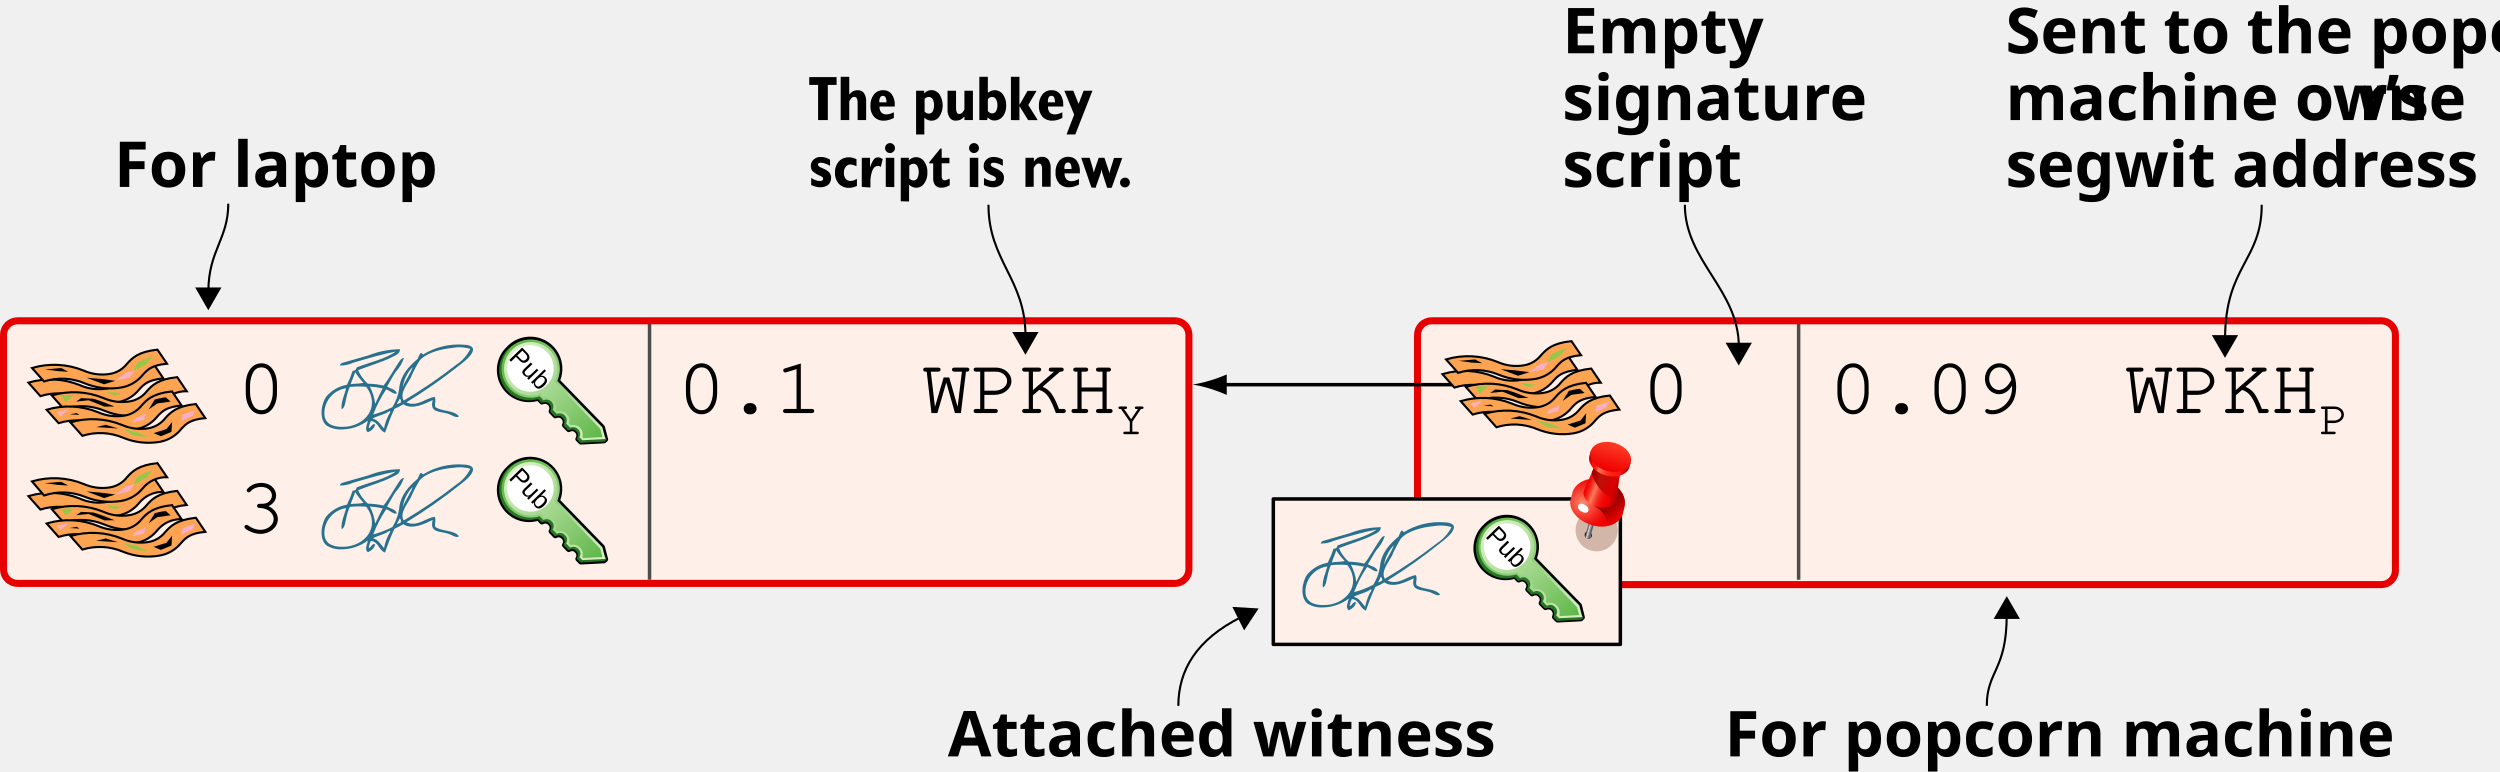
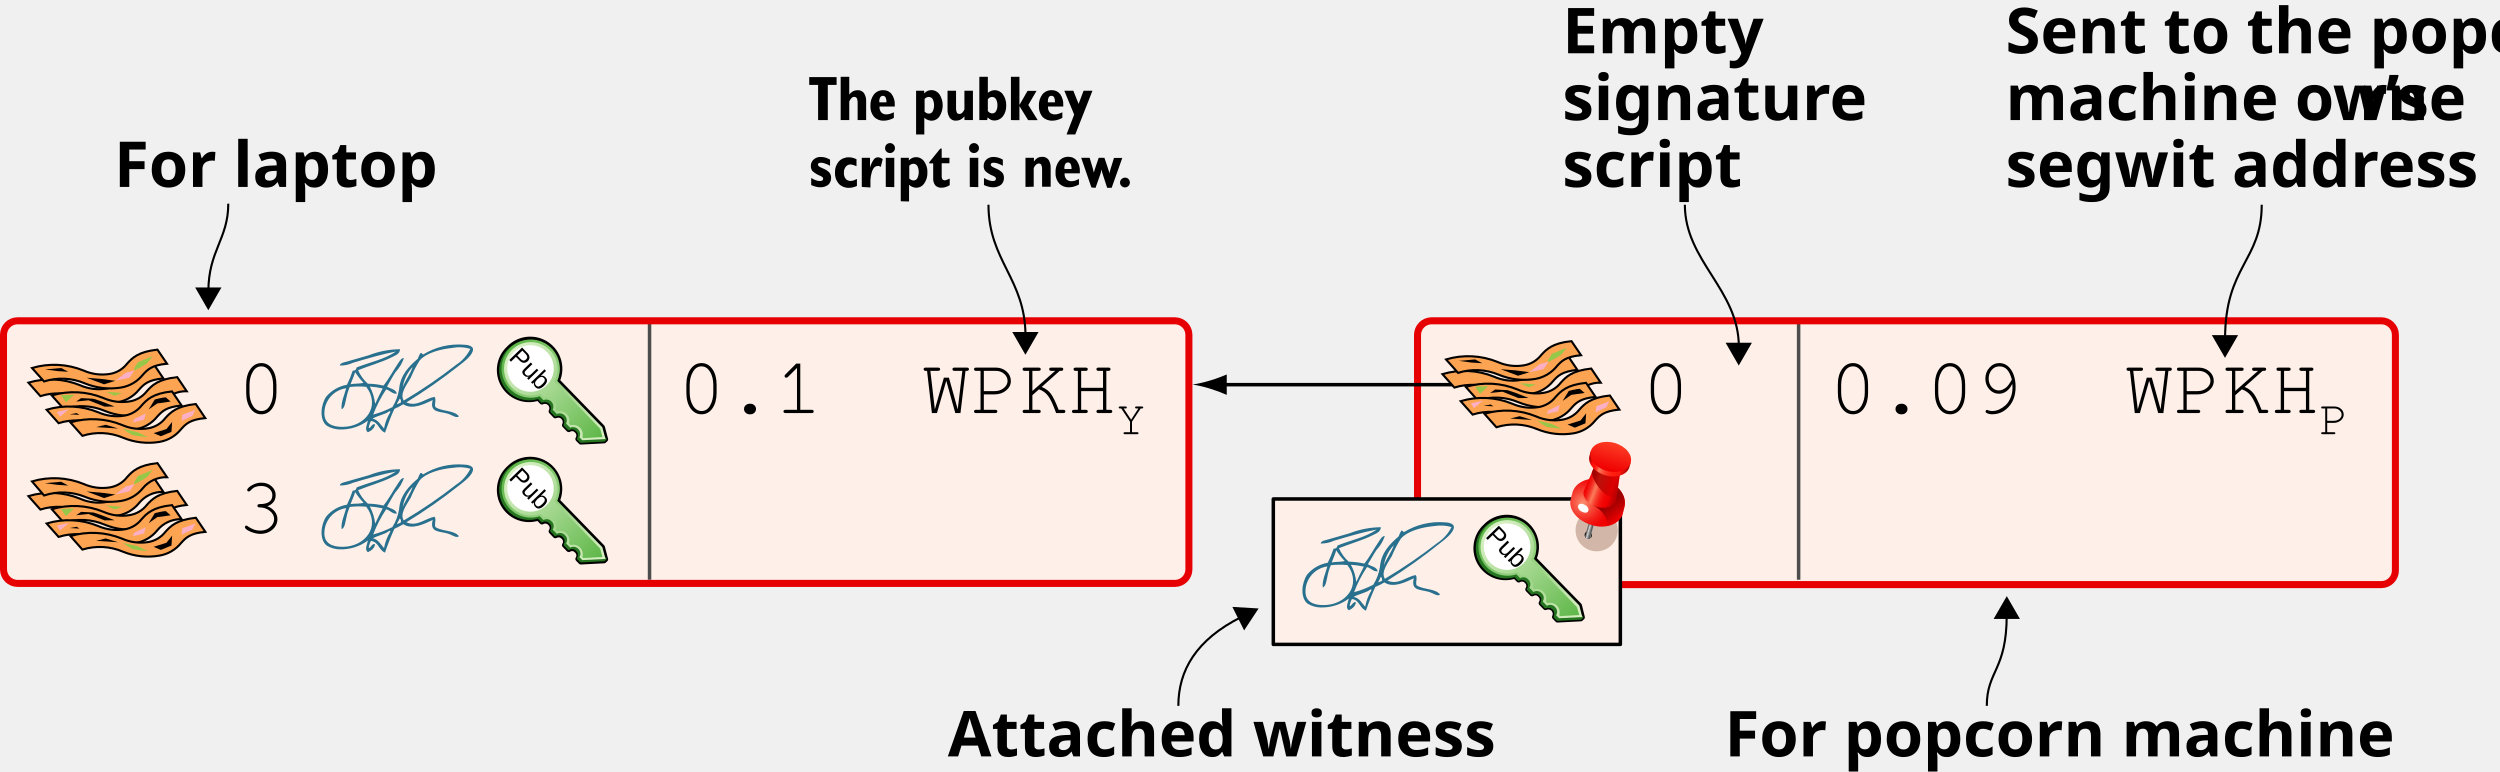
<svg xmlns="http://www.w3.org/2000/svg" xmlns:xlink="http://www.w3.org/1999/xlink" width="355.37" height="109.65" viewBox="0 0 355.37 109.65">
  <defs>
    <style>
      .cls-1 {
        isolation: isolate;
      }

      .cls-2 {
        fill: #fef0e8;
      }

      .cls-3 {
        font-size: 11.5px;
-         font-family: Nimbus Mono PS;
+         font-family: FreeMono;font-phase: bold;
      }

      .cls-14, .cls-17, .cls-25, .cls-4, .cls-5, .cls-8 {
        fill: none;
      }

      .cls-4 {
        stroke: #4d4d4d;
      }

      .cls-14, .cls-25, .cls-4 {
        stroke-width: 0.5px;
      }

      .cls-5 {
        stroke: #e60001;
      }

      .cls-14, .cls-5, .cls-8, .cls-9 {
        stroke-linejoin: round;
      }

      .cls-6 {
        font-size: 7px;
      }

      .cls-7 {
        fill: #28708e;
      }

      .cls-19, .cls-20, .cls-7 {
        fill-rule: evenodd;
      }

      .cls-14, .cls-17, .cls-18, .cls-25, .cls-8 {
        stroke: #000;
      }

      .cls-8 {
        stroke-width: 0.75px;
      }

      .cls-9 {
        fill: #267520;
        stroke: #267520;
      }

      .cls-17, .cls-18, .cls-9 {
        stroke-width: 0.3px;
      }

      .cls-10 {
        fill: url(#linear-gradient);
      }

      .cls-11 {
        fill: url(#linear-gradient-2);
      }

      .cls-12 {
        fill: #fff;
      }

      .cls-13 {
        font-size: 3.67px;
        font-family: ArialMT, Arial;
      }

      .cls-15 {
        font-size: 9px;
        font-family: Humanist521BT-BoldCondensed, Humanst521 Cn BT;
        font-weight: 700;
      }

      .cls-16 {
        letter-spacing: 0.04em;
      }

      .cls-17 {
        stroke-miterlimit: 10;
      }

      .cls-18 {
        fill: #fda452;
      }

      .cls-19 {
        fill: #fbafc5;
      }

      .cls-20 {
        fill: #96c749;
      }

      .cls-21 {
        fill: url(#linear-gradient-3);
      }

      .cls-22 {
        fill: url(#linear-gradient-4);
      }

      .cls-23 {
        fill: url(#linear-gradient-5);
      }

      .cls-24 {
        fill: url(#linear-gradient-6);
      }

      .cls-26 {
        fill: #d2b6a7;
      }

      .cls-27 {
        fill: url(#linear-gradient-7);
      }

      .cls-28 {
        fill: url(#radial-gradient);
      }

      .cls-29 {
        mix-blend-mode: multiply;
      }

      .cls-30 {
        fill: url(#linear-gradient-8);
      }

      .cls-31 {
        fill: url(#linear-gradient-9);
      }

      .cls-32 {
        fill: url(#linear-gradient-10);
      }

      .cls-33 {
        fill: url(#linear-gradient-11);
      }

      .cls-34 {
        fill: url(#linear-gradient-12);
      }
    </style>
    <linearGradient id="linear-gradient" x1="43.98" y1="260.8" x2="62.78" y2="260.8" gradientTransform="translate(499.31 -6.95) rotate(45.85)" gradientUnits="userSpaceOnUse">
      <stop offset="0" stop-color="#5fb749" />
      <stop offset="1" stop-color="#dbf1c6" />
    </linearGradient>
    <linearGradient id="linear-gradient-2" x1="44.31" y1="260.8" x2="62.26" y2="260.8" gradientTransform="translate(499.31 -6.95) rotate(45.85)" gradientUnits="userSpaceOnUse">
      <stop offset="0" stop-color="#dbf1c6" />
      <stop offset="1" stop-color="#5fb749" />
    </linearGradient>
    <linearGradient id="linear-gradient-3" x1="-70.9" y1="342.76" x2="-52.09" y2="342.76" xlink:href="#linear-gradient" />
    <linearGradient id="linear-gradient-4" x1="-70.56" y1="342.76" x2="-52.62" y2="342.76" xlink:href="#linear-gradient-2" />
    <linearGradient id="linear-gradient-5" x1="-58.67" y1="354.63" x2="-39.87" y2="354.63" xlink:href="#linear-gradient" />
    <linearGradient id="linear-gradient-6" x1="-58.34" y1="354.63" x2="-40.39" y2="354.63" xlink:href="#linear-gradient-2" />
    <linearGradient id="linear-gradient-7" x1="376.68" y1="168.68" x2="377.49" y2="168.68" gradientTransform="translate(41.34 -58.89) rotate(15.97)" gradientUnits="userSpaceOnUse">
      <stop offset="0" stop-color="#565656" />
      <stop offset="0.05" stop-color="#606060" />
      <stop offset="0.12" stop-color="#7c7c7c" />
      <stop offset="0.23" stop-color="#a8a8a8" />
      <stop offset="0.31" stop-color="#d4d4d4" />
      <stop offset="0.54" stop-color="#909090" />
      <stop offset="0.71" stop-color="#666" />
      <stop offset="0.8" stop-color="#565656" />
      <stop offset="1" stop-color="#b3b3b3" />
    </linearGradient>
    <radialGradient id="radial-gradient" cx="375.06" cy="165.14" r="4" gradientTransform="translate(41.34 -58.89) rotate(15.97)" gradientUnits="userSpaceOnUse">
      <stop offset="0" stop-color="#fc9171" />
      <stop offset="0.16" stop-color="#f97158" />
      <stop offset="0.43" stop-color="#f54133" />
      <stop offset="0.68" stop-color="#f21d18" />
      <stop offset="0.87" stop-color="#f10807" />
      <stop offset="1" stop-color="#f00001" />
    </radialGradient>
    <linearGradient id="linear-gradient-8" x1="377.99" y1="163.45" x2="380.81" y2="165.47" gradientTransform="translate(41.34 -58.89) rotate(15.97)" gradientUnits="userSpaceOnUse">
      <stop offset="0.29" stop-color="#a30000" />
      <stop offset="0.44" stop-color="#b21510" />
      <stop offset="0.76" stop-color="#da4d38" />
      <stop offset="1" stop-color="#fb7b5a" />
    </linearGradient>
    <linearGradient id="linear-gradient-9" x1="374.88" y1="161.84" x2="379.37" y2="162.22" gradientTransform="translate(41.34 -58.89) rotate(15.97)" gradientUnits="userSpaceOnUse">
      <stop offset="0.01" stop-color="#f00001" />
      <stop offset="0.05" stop-color="#f10706" />
      <stop offset="0.12" stop-color="#f21c15" />
      <stop offset="0.2" stop-color="#f53d2d" />
      <stop offset="0.28" stop-color="#fa6b4f" />
      <stop offset="0.31" stop-color="#fb7b5a" />
      <stop offset="0.37" stop-color="#f95e45" />
      <stop offset="0.45" stop-color="#f63c2d" />
      <stop offset="0.53" stop-color="#f42219" />
      <stop offset="0.62" stop-color="#f30f0c" />
      <stop offset="0.7" stop-color="#f20404" />
      <stop offset="0.8" stop-color="#f20001" />
      <stop offset="1" stop-color="#bd0001" />
    </linearGradient>
    <linearGradient id="linear-gradient-10" x1="375.06" y1="161.09" x2="379.41" y2="161.09" gradientTransform="translate(41.34 -58.89) rotate(15.97)" gradientUnits="userSpaceOnUse">
      <stop offset="0" stop-color="#a30000" />
      <stop offset="1" stop-color="#fb7b5a" />
    </linearGradient>
    <linearGradient id="linear-gradient-11" x1="374.13" y1="159.09" x2="380.04" y2="159.09" gradientTransform="translate(41.34 -58.89) rotate(15.97)" gradientUnits="userSpaceOnUse">
      <stop offset="0.01" stop-color="#ab0000" />
      <stop offset="0.13" stop-color="#fe0f08" />
      <stop offset="0.18" stop-color="#fe120a" />
      <stop offset="0.21" stop-color="#fe1b11" />
      <stop offset="0.24" stop-color="#fd2b1e" />
      <stop offset="0.27" stop-color="#fd422f" />
      <stop offset="0.29" stop-color="#fc5f45" />
      <stop offset="0.31" stop-color="#fb7b5a" />
      <stop offset="0.35" stop-color="#fb6c4e" />
      <stop offset="0.42" stop-color="#fc4e37" />
      <stop offset="0.5" stop-color="#fd3725" />
      <stop offset="0.58" stop-color="#fe2718" />
      <stop offset="0.67" stop-color="#fe1d10" />
      <stop offset="0.8" stop-color="#fe1a0e" />
      <stop offset="1" stop-color="#ab0000" />
    </linearGradient>
    <linearGradient id="linear-gradient-12" x1="377.09" y1="155.73" x2="377.09" y2="159.66" gradientTransform="translate(41.34 -58.89) rotate(15.97)" gradientUnits="userSpaceOnUse">
      <stop offset="0" stop-color="#fc3c24" />
      <stop offset="1" stop-color="#f00001" />
    </linearGradient>
  </defs>
  <g class="cls-1">
    <g id="Layer_2" data-name="Layer 2">
      <rect class="cls-2" x="201.5" y="45.6" width="139" height="37.5" rx="2" />
      <text class="cls-3" transform="translate(233.36 58.72)">0</text>
      <text class="cls-3" transform="translate(259.95 58.72)">0.09</text>
      <line class="cls-4" x1="255.67" y1="45.74" x2="255.67" y2="82.41" />
      <rect class="cls-5" x="201.5" y="45.6" width="139" height="37.5" rx="2" />
      <text class="cls-3" transform="translate(302.05 58.72)">WPKH<tspan class="cls-6" x="27.6" y="3">P</tspan>
      </text>
      <g>
        <rect class="cls-2" x="181" y="70.93" width="49.33" height="20.67" />
        <path class="cls-7" d="M328.73,214.1c1.5.68,2.73-.57,4-.79.31.34-.05,1.05.13,1.45.91.66,2.68.42,3.35,1.33-.4.31-.94-.2-1.65-.4-1.21-.34-2.54-.13-2.09-1.92-1.08.51-2.91,1.46-4.18.59A8.38,8.38,0,0,1,327,215a33.75,33.75,0,0,0-1.33,3.37c-.88-.31-.91-1.52-2-1.65a3,3,0,0,0-.32,1c.24.07.51-.73.88-.53,0,.51-.54.93-1,1.13-.52-.34-.12-1.09,0-1.66a6.41,6.41,0,0,1-4,1.26,3.62,3.62,0,0,1-1.84-.53c-1.14-.86-.84-3.11-.06-4.17a4.93,4.93,0,0,1,2.91-1.66,16.1,16.1,0,0,0,.83-2c.36,0,.45-.1.57-.46,1.87-.74,4-1.16,5.57-2.26-1.94.36-4.08,1-6.08,1.59a4.22,4.22,0,0,1-1.9.4c.07-.39.6-.44.89-.53,1-.3,2.12-.61,3.23-.93a12.54,12.54,0,0,1,4.43-.86c0,.69-.69.89-1.14,1.13-1.38.72-3.27,1.23-4.81,1.85a5.34,5.34,0,0,0,1.39,1.92,11.53,11.53,0,0,1,2.22.27c.75-.92,1.37-2.14,2.09-3.18.19-.28.45-.76.82-.73a5.5,5.5,0,0,1-1.2,2c-.44.65-.81,1.38-1.21,2,.47.33,1.24.35,1.4,1-.57.13-1-.49-1.52-.59a17.15,17.15,0,0,0-1.84,3.57,13.16,13.16,0,0,0,2.72-1.06,6.55,6.55,0,0,0,.95-2.51c.17-2.08,1.44-3.3,2.67-4.37a3.68,3.68,0,0,1,.37-.8c.25-.05.23.16.38.2a9.62,9.62,0,0,1,5.83-1.39c.39,0,1.28.14,1.27.66,0,.84-1.35,1.81-2,2.32A75.43,75.43,0,0,1,328.73,214.1Zm6.65-7.75c-1.74.15-3.84.71-4.75,1.79a15.18,15.18,0,0,0-1.27,2.45c-.47.88-1.63,2.26-1,3.25a69.61,69.61,0,0,0,7.47-5.1,5.72,5.72,0,0,0,2-2.25A5.43,5.43,0,0,0,335.38,206.35Zm-7.16,5.56c.39-1,1.14-1.94,1.4-2.84A5.42,5.42,0,0,0,328.22,211.91Zm-7.41-.39c.56-.12,1.3-.05,1.84-.2a10,10,0,0,1-1.21-1.52C321.28,210.42,321,210.93,320.81,211.52Zm-.13.39a7.37,7.37,0,0,0-.5,1.66c-.14.54-.18,1.29-.64,1.52-.16-.9.41-2.11.64-3a3.59,3.59,0,0,0-3.11,3.57c0,1.43,1.11,1.94,2.6,1.92,3.16,0,5.47-2.86,3.36-5.69A11.86,11.86,0,0,0,320.68,211.91Zm3.61,2.39c.34-.75.71-1.47,1.08-2.19a12.74,12.74,0,0,0-1.84-.26A6.54,6.54,0,0,1,324.29,214.3Zm3.11.06a2.69,2.69,0,0,0,.57-.26c-.05-.2,0-.47-.19-.53C327.67,213.86,327.51,214.08,327.4,214.36Zm-3.48,2.06c.84.15,1.14.88,1.64,1.39a6.61,6.61,0,0,1,.89-2.32c0-.08,0-.16-.13-.13C325.66,215.86,324.62,216,323.92,216.42Z" transform="translate(-131.5 -131.57)" />
        <g>
          <path class="cls-8" d="M356,217.64,349.53,211a4.19,4.19,0,0,0-6.7-4.75l-.09.1a.52.52,0,0,0-.11.1,4.18,4.18,0,0,0,4.21,7l.54.55a.89.89,0,0,1,1.16.19.9.9,0,0,1,.15,1.16l.59.61a.89.89,0,0,1,1.16.19.9.9,0,0,1,.15,1.16l.59.61a1,1,0,0,1,1.31,1.35l.41.42,3.3-.17.21-.2Z" transform="translate(-131.5 -131.57)" />
          <path class="cls-9" d="M356.41,219.31l-7.08-8.08a4.14,4.14,0,1,0-2.49,2.21l.54.55a.89.89,0,0,1,1.16.19.9.9,0,0,1,.15,1.16l.59.61a.89.89,0,0,1,1.16.19.9.9,0,0,1,.15,1.16l.59.61a1,1,0,0,1,1.31,1.35l.41.42,3.3-.17Z" transform="translate(-131.5 -131.57)" />
          <path class="cls-10" d="M356,217.64,349.53,211a4.13,4.13,0,1,0-2.48,2.21l.53.55a.91.91,0,0,1,1.16.19.89.89,0,0,1,.15,1.16l.59.61a.9.9,0,0,1,1.17.19.89.89,0,0,1,.14,1.16l.6.61a.9.9,0,0,1,1.16.18.92.92,0,0,1,.15,1.17l.41.42,3.3-.17Z" transform="translate(-131.5 -131.57)" />
          <path class="cls-11" d="M343,211.93a3.81,3.81,0,1,1,6.22-1l-.1.21,6.52,6.71L356,219l-2.73.15-.13-.14a1.35,1.35,0,0,0-1.66-1.7l-.24-.25a1.32,1.32,0,0,0-.33-1.35,1.29,1.29,0,0,0-1.33-.36l-.24-.25a1.36,1.36,0,0,0-1.66-1.71l-.51-.52-.2.06A3.86,3.86,0,0,1,343,211.93Z" transform="translate(-131.5 -131.57)" />
          <path class="cls-12" d="M348.05,211.65a3.31,3.31,0,1,1,.07-4.67A3.31,3.31,0,0,1,348.05,211.65Z" transform="translate(-131.5 -131.57)" />
          <text class="cls-13" transform="translate(211.03 76.28) rotate(45.85)">Pub</text>
        </g>
        <rect class="cls-14" x="181" y="70.93" width="49.33" height="20.67" />
      </g>
      <text class="cls-15" transform="translate(134.73 107.52)">Attached witness</text>
      <text class="cls-15" transform="translate(245.15 107.52)">For popcorn machine</text>
      <text class="cls-15" transform="translate(222.09 7.57)">Empty<tspan x="0" y="9.5">signature</tspan>
        <tspan x="0" y="19">script</tspan>
      </text>
      <text class="cls-15" transform="translate(285.09 7.57)">Sent to the popcorn<tspan x="0" y="9.5">machine owne</tspan>
        <tspan class="cls-16" x="50.25" y="9.5">r</tspan>
        <tspan x="54.02" y="9.5">’s</tspan>
        <tspan x="0" y="19">segwit address</tspan>
      </text>
      <rect class="cls-2" x="0.5" y="45.6" width="168.5" height="37.33" rx="2" />
      <line class="cls-4" x1="92.33" y1="45.74" x2="92.33" y2="82.41" />
      <rect class="cls-5" x="0.5" y="45.6" width="168.5" height="37.33" rx="2" />
      <g>
        <path class="cls-17" d="M161.12,173c0-5.81,2.83-7.45,2.83-12.48" transform="translate(-131.5 -131.57)" />
        <polygon points="31.48 40.86 29.61 44.1 27.74 40.86 31.48 40.86" />
      </g>
      <g>
        <path class="cls-17" d="M416.75,219c0,7.88-2.83,7.89-2.83,12.91" transform="translate(-131.5 -131.57)" />
        <polygon points="283.39 87.98 285.26 84.74 287.13 87.98 283.39 87.98" />
      </g>
      <g>
        <path class="cls-17" d="M308,219.25c-6.5,3.25-9,7.64-9,12.66" transform="translate(-131.5 -131.57)" />
        <polygon points="175.18 86.27 178.91 86.49 176.85 89.61 175.18 86.27" />
      </g>
      <g>
        <path class="cls-17" d="M447.79,179.75c0-10.42,5.21-11.08,5.21-19.08" transform="translate(-131.5 -131.57)" />
        <polygon points="318.14 47.64 316.28 50.87 314.41 47.64 318.14 47.64" />
      </g>
      <g>
        <path class="cls-17" d="M378.67,180.83c0-8.08-7.67-12.16-7.67-20.16" transform="translate(-131.5 -131.57)" />
        <polygon points="249.03 48.72 247.16 51.96 245.29 48.72 249.03 48.72" />
      </g>
      <g>
        <path class="cls-17" d="M277.27,179.31c0-8.09-5.26-10.64-5.26-18.64" transform="translate(-131.5 -131.57)" />
        <polygon points="147.63 47.19 145.76 50.43 143.89 47.19 147.63 47.19" />
      </g>
      <text class="cls-15" transform="translate(16.22 26.57)">For laptop</text>
      <g>
        <path d="M247.79,148.64v-5h-1.26v-1.11h3.89v1.11h-1.25v5Z" transform="translate(-131.5 -131.57)" />
        <path d="M251,148.64v-6.15h1.22V145a1.77,1.77,0,0,1,.55-.47,1.48,1.48,0,0,1,.65-.14,1.06,1.06,0,0,1,.89.41,2,2,0,0,1,.31,1.2v2.64h-1.21v-2.46a1.41,1.41,0,0,0-.11-.64.41.41,0,0,0-.38-.2.5.5,0,0,0-.37.16,1.59,1.59,0,0,0-.33.49v2.65Z" transform="translate(-131.5 -131.57)" />
        <path d="M258.56,147.53v.8a3.22,3.22,0,0,1-.71.29,2.38,2.38,0,0,1-.68.1,1.82,1.82,0,0,1-1.43-.55,2.18,2.18,0,0,1-.51-1.55,2.5,2.5,0,0,1,.5-1.63,1.63,1.63,0,0,1,1.33-.6,1.43,1.43,0,0,1,1.19.56,2.46,2.46,0,0,1,.44,1.55v.1a.54.54,0,0,0,0,.11h-2.17v.06a1.14,1.14,0,0,0,.26.79.94.94,0,0,0,.72.27,1.69,1.69,0,0,0,.48-.07A3.33,3.33,0,0,0,258.56,147.53Zm-2.05-1.41h1v-.05a1.44,1.44,0,0,0-.13-.67.45.45,0,0,0-.76,0,1.18,1.18,0,0,0-.13.63Z" transform="translate(-131.5 -131.57)" />
        <path d="M261.72,150.68v-6.21h1.15l0,.38a1.41,1.41,0,0,1,.46-.35,1.31,1.31,0,0,1,.56-.12,1.38,1.38,0,0,1,1.16.61,2.9,2.9,0,0,1,0,3.12,1.34,1.34,0,0,1-1.1.62,1.47,1.47,0,0,1-.56-.11,1.37,1.37,0,0,1-.5-.32v2.38Zm1.21-5.05v1.81a1.12,1.12,0,0,0,.29.21.71.71,0,0,0,.32.07.59.59,0,0,0,.54-.32,2,2,0,0,0,0-1.74.64.64,0,0,0-.56-.31.78.78,0,0,0-.31.07A1.08,1.08,0,0,0,262.93,145.63Z" transform="translate(-131.5 -131.57)" />
        <path d="M268.59,148.12a1.9,1.9,0,0,1-.55.46,1.48,1.48,0,0,1-.65.14,1,1,0,0,1-.89-.41,2,2,0,0,1-.31-1.2v-2.64h1.21v2.46a1.38,1.38,0,0,0,.11.64.4.4,0,0,0,.37.2.55.55,0,0,0,.38-.15,1.72,1.72,0,0,0,.33-.49v-2.66h1.21v4.17h-1.2Z" transform="translate(-131.5 -131.57)" />
        <path d="M270.71,148.64v-6.15h1.21v2.27a2,2,0,0,1,.49-.28,1.37,1.37,0,0,1,.49-.09,1.41,1.41,0,0,1,1.17.61,2.56,2.56,0,0,1,.46,1.56,2.45,2.45,0,0,1-.47,1.55,1.5,1.5,0,0,1-1.21.59,1.16,1.16,0,0,1-.49-.1,1.74,1.74,0,0,1-.47-.34l-.06.38Zm1.21-3v1.72a1.33,1.33,0,0,0,.3.25.72.72,0,0,0,.32.08.6.6,0,0,0,.54-.31,1.53,1.53,0,0,0,.2-.84,1.65,1.65,0,0,0-.2-.87.64.64,0,0,0-.55-.32.92.92,0,0,0-.32.07A1,1,0,0,0,271.92,145.68Z" transform="translate(-131.5 -131.57)" />
        <path d="M275.2,148.64v-6.15h1.21v4l1.15-2h1.28l-1.17,2,1.34,2.16h-1.36l-1.24-2v2Z" transform="translate(-131.5 -131.57)" />
        <path d="M282.51,147.53v.8a3.29,3.29,0,0,1-.72.29,2.32,2.32,0,0,1-.67.1,1.85,1.85,0,0,1-1.44-.55,2.22,2.22,0,0,1-.5-1.55,2.5,2.5,0,0,1,.49-1.63,1.64,1.64,0,0,1,1.33-.6,1.44,1.44,0,0,1,1.2.56,2.46,2.46,0,0,1,.44,1.55s0,.05,0,.1v.11h-2.17v.06a1.14,1.14,0,0,0,.25.79,1,1,0,0,0,.73.27,1.58,1.58,0,0,0,.47-.07A3.12,3.12,0,0,0,282.51,147.53Zm-2.05-1.41h1v-.05a1.46,1.46,0,0,0-.12-.67.44.44,0,0,0-.39-.21.42.42,0,0,0-.38.21,1.3,1.3,0,0,0-.12.63Z" transform="translate(-131.5 -131.57)" />
        <path d="M283.11,150.68l1.08-2.82-1.4-3.39h1.28l.75,1.87.71-1.87h1.26l-2.44,6.21Z" transform="translate(-131.5 -131.57)" />
        <path d="M246.81,157.87v-1a3.78,3.78,0,0,0,.68.33,1.73,1.73,0,0,0,.58.1.51.51,0,0,0,.32-.08.29.29,0,0,0,.12-.24.32.32,0,0,0-.08-.21,1.18,1.18,0,0,0-.32-.2,3.59,3.59,0,0,1-1.12-.68,1.14,1.14,0,0,1-.23-.73,1.18,1.18,0,0,1,.4-.92,1.42,1.42,0,0,1,1-.36,2.63,2.63,0,0,1,.67.09,3.16,3.16,0,0,1,.66.29v.88a3,3,0,0,0-.69-.32,1.77,1.77,0,0,0-.6-.12.56.56,0,0,0-.32.07.23.23,0,0,0-.11.21c0,.15.17.3.51.44l.27.12a2.48,2.48,0,0,1,.85.57,1.13,1.13,0,0,1,.24.73,1.3,1.3,0,0,1-.41,1,1.8,1.8,0,0,1-1.18.35,2.2,2.2,0,0,1-.61-.09A2.61,2.61,0,0,1,246.81,157.87Z" transform="translate(-131.5 -131.57)" />
        <path d="M253.31,158a2.7,2.7,0,0,1-.56.2,2.22,2.22,0,0,1-.57.07,1.9,1.9,0,0,1-1.45-.58,2.24,2.24,0,0,1-.54-1.58,2.29,2.29,0,0,1,.54-1.59,1.91,1.91,0,0,1,1.45-.59,1.93,1.93,0,0,1,.53.07,3.62,3.62,0,0,1,.54.2v1a2.88,2.88,0,0,0-.48-.18,1.09,1.09,0,0,0-.37-.07.83.83,0,0,0-.68.32,1.34,1.34,0,0,0-.26.86,1.32,1.32,0,0,0,.25.86.88.88,0,0,0,.7.3,1.44,1.44,0,0,0,.4-.06,3.85,3.85,0,0,0,.5-.22Z" transform="translate(-131.5 -131.57)" />
        <path d="M254,158.14V154h1.17v1.39a3.81,3.81,0,0,1,.5-1.1.76.76,0,0,1,.58-.36,1.15,1.15,0,0,1,.37.06,1.62,1.62,0,0,1,.36.2l-.28,1.12a.75.75,0,0,0-.24-.14.69.69,0,0,0-.24,0c-.3,0-.54.22-.72.65a4.58,4.58,0,0,0-.27,1.73v.67Z" transform="translate(-131.5 -131.57)" />
        <path d="M257.31,152.62a.72.72,0,0,1,.2-.5.69.69,0,0,1,.5-.21.66.66,0,0,1,.5.21.69.69,0,0,1,.21.5.67.67,0,0,1-.21.5.71.71,0,0,1-1,0A.67.67,0,0,1,257.31,152.62Zm.1,5.52V154h1.21v4.17Z" transform="translate(-131.5 -131.57)" />
        <path d="M259.54,160.18V154h1.15l0,.38a1.41,1.41,0,0,1,.46-.35,1.31,1.31,0,0,1,.56-.12,1.38,1.38,0,0,1,1.16.61,2.5,2.5,0,0,1,.46,1.57,2.54,2.54,0,0,1-.45,1.55,1.34,1.34,0,0,1-1.1.62,1.47,1.47,0,0,1-.56-.11,1.37,1.37,0,0,1-.5-.32v2.38Zm1.21-5.05v1.81a1.12,1.12,0,0,0,.29.21.71.71,0,0,0,.32.07.59.59,0,0,0,.54-.32,2,2,0,0,0,0-1.74.64.64,0,0,0-.56-.31.78.78,0,0,0-.31.07A1.08,1.08,0,0,0,260.75,155.13Z" transform="translate(-131.5 -131.57)" />
        <path d="M265.16,152.69h.2V154h1.1v.78h-1.1v1.86a.66.66,0,0,0,.11.42.42.42,0,0,0,.34.14.73.73,0,0,0,.26-.06,4.65,4.65,0,0,0,.43-.18v.93a2.72,2.72,0,0,1-.58.27,1.9,1.9,0,0,1-.58.09,1.13,1.13,0,0,1-.9-.34,1.53,1.53,0,0,1-.29-1v-2.11h-.56v-.17Z" transform="translate(-131.5 -131.57)" />
        <path d="M269.25,152.62a.72.72,0,0,1,.2-.5.69.69,0,0,1,.5-.21.66.66,0,0,1,.5.21.69.69,0,0,1,.21.5.67.67,0,0,1-.21.5.71.71,0,0,1-1,0A.67.67,0,0,1,269.25,152.62Zm.1,5.52V154h1.21v4.17Z" transform="translate(-131.5 -131.57)" />
        <path d="M271.37,157.87v-1a3.78,3.78,0,0,0,.68.33,1.77,1.77,0,0,0,.58.1.54.54,0,0,0,.33-.08.3.3,0,0,0,.11-.24.31.31,0,0,0-.07-.21,1.38,1.38,0,0,0-.32-.2,3.46,3.46,0,0,1-1.12-.68,1.08,1.08,0,0,1-.23-.73,1.2,1.2,0,0,1,.39-.92,1.44,1.44,0,0,1,1-.36,2.52,2.52,0,0,1,.67.09,3.16,3.16,0,0,1,.66.29v.88a3.19,3.19,0,0,0-.68-.32,1.87,1.87,0,0,0-.61-.12.56.56,0,0,0-.32.07.25.25,0,0,0-.11.21c0,.15.17.3.51.44l.28.12a2.48,2.48,0,0,1,.85.57,1.13,1.13,0,0,1,.24.73,1.27,1.27,0,0,1-.42,1,1.79,1.79,0,0,1-1.18.35,2.2,2.2,0,0,1-.61-.09A2.78,2.78,0,0,1,271.37,157.87Z" transform="translate(-131.5 -131.57)" />
        <path d="M277.27,158.14V154h1.2l0,.53A1.79,1.79,0,0,1,279,154a1.45,1.45,0,0,1,.65-.14,1.06,1.06,0,0,1,.89.41,2,2,0,0,1,.31,1.2v2.64h-1.22v-2.46a1.46,1.46,0,0,0-.11-.65.4.4,0,0,0-.36-.19.59.59,0,0,0-.39.16,1.59,1.59,0,0,0-.33.49v2.65Z" transform="translate(-131.5 -131.57)" />
        <path d="M284.87,157v.8a3.22,3.22,0,0,1-.71.29,2.38,2.38,0,0,1-.68.1,1.82,1.82,0,0,1-1.43-.55,2.18,2.18,0,0,1-.51-1.55,2.5,2.5,0,0,1,.5-1.63,1.63,1.63,0,0,1,1.33-.6,1.41,1.41,0,0,1,1.19.56A2.4,2.4,0,0,1,285,156v.1a.54.54,0,0,0,0,.11h-2.17v.06a1.14,1.14,0,0,0,.26.79.94.94,0,0,0,.72.27,1.69,1.69,0,0,0,.48-.07A3.33,3.33,0,0,0,284.87,157Zm-2.05-1.41h1v-.05a1.44,1.44,0,0,0-.13-.67.45.45,0,0,0-.76,0,1.18,1.18,0,0,0-.13.63Z" transform="translate(-131.5 -131.57)" />
        <path d="M286.64,158.22,285.19,154h1.2l.47,1.57a3.71,3.71,0,0,1,.11.5.75.75,0,0,1,0,.17c0-.11,0-.22.07-.33l.09-.3.55-1.61h.81l.51,1.52c0,.09.07.2.11.32s.06.26.1.4c0-.17.09-.4.17-.7v0l.47-1.52h1.18l-1.51,4.25h-.64l-.65-2a1.58,1.58,0,0,1-.08-.28,2.9,2.9,0,0,1-.07-.34,2.36,2.36,0,0,1-.07.33,2.45,2.45,0,0,1-.08.29l-.7,2Z" transform="translate(-131.5 -131.57)" />
        <path d="M290.71,157.52a.67.67,0,0,1,.21-.49.69.69,0,0,1,.5-.21.66.66,0,0,1,.49.2.7.7,0,0,1,.2.5.67.67,0,0,1-.21.49.67.67,0,0,1-.48.2.72.72,0,0,1-.5-.2A.67.67,0,0,1,290.71,157.52Z" transform="translate(-131.5 -131.57)" />
      </g>
      <text class="cls-3" transform="translate(33.7 58.72)">0</text>
      <text class="cls-3" transform="translate(33.7 75.72)">3</text>
      <text class="cls-3" transform="translate(96.27 58.72)">0.1</text>
      <g>
        <path class="cls-18" d="M137.24,204l-1.7-1.91a11.09,11.09,0,0,1,7.34.37,6.5,6.5,0,0,0,3.74.47,3.86,3.86,0,0,0,2.42-1.44c.73-.8,1.55-1.71,4.33-2l1.35,2a4.32,4.32,0,0,0-3.45,1.58,5,5,0,0,1-3.08,1.8,9.46,9.46,0,0,1-5.15-.6A8.44,8.44,0,0,0,137.24,204Z" transform="translate(-131.5 -131.57)" />
        <path class="cls-18" d="M140.56,205.86l-1.7-1.91a11.08,11.08,0,0,1,7.34.37,6.51,6.51,0,0,0,3.74.47,3.91,3.91,0,0,0,2.43-1.44c.73-.8,1.55-1.71,4.32-2l1.35,2c-2.2.22-2.77.85-3.45,1.59a5,5,0,0,1-3.08,1.8,9.46,9.46,0,0,1-5.15-.6A8.44,8.44,0,0,0,140.56,205.86Z" transform="translate(-131.5 -131.57)" />
        <path class="cls-18" d="M139.83,207.89l-1.7-1.91a11,11,0,0,1,7.34.37,6.65,6.65,0,0,0,3.73.47,3.87,3.87,0,0,0,2.43-1.45c.73-.8,1.55-1.7,4.32-2l1.36,2a4.32,4.32,0,0,0-3.46,1.59,5,5,0,0,1-3.08,1.8,9.58,9.58,0,0,1-5.15-.6A8.35,8.35,0,0,0,139.83,207.89Z" transform="translate(-131.5 -131.57)" />
        <path class="cls-18" d="M143.21,209.69l-1.7-1.92a11.09,11.09,0,0,1,7.34.37,6.57,6.57,0,0,0,3.73.48,3.87,3.87,0,0,0,2.43-1.45c.73-.8,1.55-1.7,4.33-2l1.35,2c-2.2.21-2.78.85-3.45,1.59a5,5,0,0,1-3.09,1.79A9.39,9.39,0,0,1,149,210,8.42,8.42,0,0,0,143.21,209.69Z" transform="translate(-131.5 -131.57)" />
        <path class="cls-18" d="M137.76,202,136.05,200a11.12,11.12,0,0,1,7.35.37,6.57,6.57,0,0,0,3.73.48,3.87,3.87,0,0,0,2.43-1.45c.73-.8,1.55-1.7,4.32-2l1.36,2a4.32,4.32,0,0,0-3.45,1.58,5,5,0,0,1-3.09,1.8,9.48,9.48,0,0,1-5.15-.6A8.42,8.42,0,0,0,137.76,202Z" transform="translate(-131.5 -131.57)" />
        <polygon points="6.37 68.68 8.69 68.48 9.7 69.02 8.19 68.92 6.37 68.68" />
        <polygon points="12.31 69.86 14.79 70.8 16.39 70.29 14.35 70.03 12.31 69.86" />
        <polygon points="13.28 72.85 11.54 72.76 10.82 73.24 12.59 73.06 14.86 73.97 16.28 73.95 14.32 73.19 13.28 72.85" />
        <path d="M155.07,204.22c-.44,0-1.57.3-1.57.3l-.87,1.42,1.22-.86,1.9-.26Z" transform="translate(-131.5 -131.57)" />
        <polygon points="24.47 76.14 23.66 77.15 21.83 77.73 22.86 78.17 24.37 77.55 24.47 76.14" />
        <polygon points="16.8 77.08 15.02 76.54 13.66 76.88 15.29 76.98 16.8 77.08" />
        <polygon points="10.9 74.88 9.89 75.06 11.3 75.14 10.9 74.88" />
        <polygon class="cls-19" points="19.12 68.81 17.87 69.16 16.39 70.29 18.42 69.84 19.12 68.81" />
        <polygon class="cls-19" points="20.72 74.94 19.07 75.74 18.89 76.23 20.48 75.82 20.72 74.94" />
        <polygon class="cls-19" points="27.78 74.42 25.93 75.1 25.8 76 27.33 75.28 27.78 74.42" />
        <polygon class="cls-19" points="9.79 74.33 8.54 75.39 8.09 74.72 9.79 74.33" />
        <polygon class="cls-20" points="17.33 72.05 15.06 71.86 16.29 72.42 17.33 72.05" />
        <path class="cls-20" d="M151.05,209.21l-2.11-.48s1.09.75,1.4.89a14,14,0,0,0,2.14.28Z" transform="translate(-131.5 -131.57)" />
        <polygon class="cls-20" points="10.53 72.28 8.66 72.35 9.38 73.36 10.53 72.28" />
        <path class="cls-20" d="M153.21,198.37l-2.09.85s-.84,1.22-.5,1.16a12.2,12.2,0,0,0,1.79-1Z" transform="translate(-131.5 -131.57)" />
      </g>
      <path class="cls-7" d="M189.26,188.77c1.5.68,2.73-.57,4-.79.31.34-.05,1.05.13,1.45.91.66,2.68.42,3.35,1.33-.4.31-.94-.2-1.64-.4-1.22-.34-2.55-.13-2.09-1.92-1.09.51-2.92,1.46-4.18.59a8,8,0,0,1-1.27.66c-.5,1.07-.92,2.22-1.33,3.38-.88-.31-.91-1.52-2-1.65a3,3,0,0,0-.32,1c.25.07.51-.73.89-.53,0,.51-.54.93-1,1.13-.52-.34-.12-1.09,0-1.66a6.41,6.41,0,0,1-4,1.26,3.72,3.72,0,0,1-1.84-.53c-1.14-.86-.84-3.12-.06-4.17a5,5,0,0,1,2.92-1.66,16.75,16.75,0,0,0,.82-2c.36,0,.45-.1.57-.47,1.87-.73,4-1.16,5.57-2.25-1.94.36-4.07,1-6.08,1.59a4.2,4.2,0,0,1-1.9.4c.08-.39.6-.44.89-.53,1-.3,2.13-.61,3.23-.93a12.55,12.55,0,0,1,4.44-.86c0,.69-.69.89-1.15,1.13-1.37.71-3.26,1.23-4.81,1.85a5.46,5.46,0,0,0,1.39,1.92,10.71,10.71,0,0,1,2.22.27c.75-.92,1.38-2.14,2.09-3.18.19-.28.45-.76.82-.73a5.5,5.5,0,0,1-1.2,2c-.44.65-.8,1.38-1.2,2.05.47.33,1.23.35,1.39,1-.57.13-1-.49-1.52-.59a17.65,17.65,0,0,0-1.84,3.57,13.84,13.84,0,0,0,2.73-1.06,7,7,0,0,0,.95-2.51c.16-2.08,1.43-3.3,2.66-4.37a3.28,3.28,0,0,1,.38-.8c.24-.06.22.16.38.2a9.59,9.59,0,0,1,5.82-1.39c.39,0,1.28.14,1.27.66,0,.84-1.35,1.81-2,2.32A75.43,75.43,0,0,1,189.26,188.77Zm6.65-7.75c-1.74.15-3.83.71-4.75,1.79a16,16,0,0,0-1.27,2.45c-.47.88-1.63,2.26-1,3.25a68.63,68.63,0,0,0,7.47-5.1,5.64,5.64,0,0,0,2-2.25A5.43,5.43,0,0,0,195.91,181Zm-7.16,5.56c.39-1,1.14-1.94,1.4-2.84A5.38,5.38,0,0,0,188.75,186.58Zm-7.41-.39c.56-.12,1.3-.06,1.84-.2a9.91,9.91,0,0,1-1.2-1.52C181.81,185.09,181.54,185.59,181.34,186.19Zm-.12.39a7.91,7.91,0,0,0-.51,1.66c-.14.53-.18,1.29-.64,1.52-.16-.9.41-2.11.64-3a3.58,3.58,0,0,0-3.1,3.57c0,1.43,1.1,1.93,2.59,1.92,3.17,0,5.48-2.86,3.36-5.69A11,11,0,0,0,181.22,186.58Zm3.61,2.39c.33-.75.71-1.47,1.07-2.19a12.8,12.8,0,0,0-1.83-.26A6.92,6.92,0,0,1,184.83,189Zm3.1.06a2.69,2.69,0,0,0,.57-.26c0-.2,0-.47-.19-.53C188.21,188.53,188,188.75,187.93,189Zm-3.48,2.06c.84.15,1.14.88,1.64,1.39a6.61,6.61,0,0,1,.89-2.32c0-.08,0-.16-.13-.14C186.19,190.53,185.15,190.63,184.45,191.09Z" transform="translate(-131.5 -131.57)" />
      <g>
        <path class="cls-8" d="M217.12,192.31l-6.42-6.61a4.19,4.19,0,0,0-6.7-4.76l-.1.11-.11.1a4.19,4.19,0,0,0,4.22,7l.53.55a1,1,0,0,1,1.32,1.35l.58.61a1,1,0,0,1,1.32,1.35l.59.61a.9.9,0,0,1,1.16.18.92.92,0,0,1,.15,1.17l.41.42,3.29-.17.21-.2Z" transform="translate(-131.5 -131.57)" />
        <path class="cls-9" d="M217.57,194l-7.08-8.08a4.13,4.13,0,1,0-2.48,2.21l.53.55a1,1,0,0,1,1.32,1.35l.58.61a1,1,0,0,1,1.32,1.35l.59.61a.9.9,0,0,1,1.16.18.92.92,0,0,1,.15,1.17l.41.42,3.29-.17Z" transform="translate(-131.5 -131.57)" />
        <path class="cls-21" d="M217.12,192.31l-6.42-6.61a4.14,4.14,0,1,0-2.49,2.21l.54.55a1,1,0,0,1,1.31,1.35l.59.61a1,1,0,0,1,1.31,1.35l.59.61a1,1,0,0,1,1.31,1.35l.41.42,3.3-.17Z" transform="translate(-131.5 -131.57)" />
        <path class="cls-22" d="M204.18,186.6a3.8,3.8,0,1,1,6.22-1l-.1.21,6.52,6.71.32,1.18-2.73.15-.13-.14a1.36,1.36,0,0,0-1.66-1.7l-.24-.26a1.36,1.36,0,0,0-1.66-1.7l-.25-.25a1.35,1.35,0,0,0-1.65-1.71l-.51-.53-.2.07A3.86,3.86,0,0,1,204.18,186.6Z" transform="translate(-131.5 -131.57)" />
        <path class="cls-12" d="M209.22,186.32a3.31,3.31,0,1,1,.06-4.68A3.31,3.31,0,0,1,209.22,186.32Z" transform="translate(-131.5 -131.57)" />
        <text class="cls-13" transform="translate(72.19 50.95) rotate(45.85)">Pub</text>
      </g>
      <g>
        <path class="cls-8" d="M217.12,209.35l-6.42-6.61A4.19,4.19,0,0,0,204,198l-.1.1a.52.52,0,0,1-.11.1,4.19,4.19,0,0,0,4.22,7l.53.55a.93.93,0,0,1,1.17.19.9.9,0,0,1,.15,1.16l.58.61a.93.93,0,0,1,1.17.19.9.9,0,0,1,.15,1.16l.59.61a.89.89,0,0,1,1.16.19.9.9,0,0,1,.15,1.16l.41.42,3.29-.17.21-.2Z" transform="translate(-131.5 -131.57)" />
        <path class="cls-9" d="M217.57,211l-7.08-8.08a4.13,4.13,0,1,0-2.48,2.21l.53.55a.93.93,0,0,1,1.17.19.9.9,0,0,1,.15,1.16l.58.61a.93.93,0,0,1,1.17.19.9.9,0,0,1,.15,1.16l.59.61a.89.89,0,0,1,1.16.19.9.9,0,0,1,.15,1.16l.41.42,3.29-.17Z" transform="translate(-131.5 -131.57)" />
        <path class="cls-23" d="M217.12,209.35l-6.42-6.61a4.14,4.14,0,1,0-2.49,2.21l.54.55a.91.91,0,0,1,1.16.19.89.89,0,0,1,.15,1.16l.59.61a.91.91,0,0,1,1.16.19.89.89,0,0,1,.15,1.16l.59.61a.94.94,0,0,1,1.17.18.92.92,0,0,1,.14,1.17l.41.42,3.3-.17Z" transform="translate(-131.5 -131.57)" />
        <path class="cls-24" d="M204.18,203.64a3.8,3.8,0,1,1,6.22-1l-.1.21,6.52,6.71.32,1.19-2.73.14-.13-.13a1.36,1.36,0,0,0-1.66-1.71l-.24-.25a1.32,1.32,0,0,0-.33-1.35,1.3,1.3,0,0,0-1.33-.36l-.25-.25a1.36,1.36,0,0,0-1.65-1.71l-.51-.52-.2.06A3.82,3.82,0,0,1,204.18,203.64Z" transform="translate(-131.5 -131.57)" />
        <path class="cls-12" d="M209.22,203.36a3.31,3.31,0,1,1,.06-4.67A3.31,3.31,0,0,1,209.22,203.36Z" transform="translate(-131.5 -131.57)" />
        <text class="cls-13" transform="translate(72.19 67.99) rotate(45.85)">Pub</text>
      </g>
      <path class="cls-7" d="M189.26,205.81c1.5.69,2.73-.56,4-.79.31.34-.05,1,.13,1.46.91.65,2.68.41,3.35,1.32-.4.31-.94-.2-1.64-.4-1.22-.34-2.55-.13-2.09-1.92-1.09.51-2.92,1.47-4.18.6a10.14,10.14,0,0,1-1.27.66,35.47,35.47,0,0,0-1.33,3.38c-.88-.32-.91-1.53-2-1.66a3,3,0,0,0-.32,1c.25.07.51-.73.89-.53,0,.51-.54.93-1,1.13-.52-.33-.12-1.08,0-1.66a6.41,6.41,0,0,1-4,1.26,3.62,3.62,0,0,1-1.84-.53c-1.14-.86-.84-3.11-.06-4.17a4.89,4.89,0,0,1,2.92-1.65,16.91,16.91,0,0,0,.82-2c.36,0,.45-.09.57-.46,1.87-.74,4-1.16,5.57-2.25-1.94.36-4.07,1-6.08,1.59a4.32,4.32,0,0,1-1.9.39c.08-.39.6-.44.89-.53,1-.3,2.13-.61,3.23-.92a12.33,12.33,0,0,1,4.44-.86c0,.69-.69.89-1.15,1.12-1.37.72-3.26,1.23-4.81,1.86a5.51,5.51,0,0,0,1.39,1.91,11.43,11.43,0,0,1,2.22.27c.75-.91,1.38-2.14,2.09-3.18.19-.28.45-.75.82-.73a5.5,5.5,0,0,1-1.2,2c-.44.66-.8,1.38-1.2,2.05.47.33,1.23.35,1.39,1-.57.12-1-.5-1.52-.6a17.92,17.92,0,0,0-1.84,3.57,13.82,13.82,0,0,0,2.73-1.05,6.94,6.94,0,0,0,.95-2.52c.16-2.08,1.43-3.3,2.66-4.37a3.21,3.21,0,0,1,.38-.79c.24-.06.22.16.38.19a9.59,9.59,0,0,1,5.82-1.39c.39,0,1.28.14,1.27.67,0,.83-1.35,1.8-2,2.31A72.24,72.24,0,0,1,189.26,205.81Zm6.65-7.74c-1.74.14-3.83.7-4.75,1.78a16,16,0,0,0-1.27,2.45c-.47.88-1.63,2.26-1,3.25a68.63,68.63,0,0,0,7.47-5.1,5.64,5.64,0,0,0,2-2.25A5.43,5.43,0,0,0,195.91,198.07Zm-7.16,5.56c.39-1,1.14-1.95,1.4-2.85A5.41,5.41,0,0,0,188.75,203.63Zm-7.41-.4c.56-.12,1.3,0,1.84-.2a9.91,9.91,0,0,1-1.2-1.52C181.81,202.14,181.54,202.64,181.34,203.23Zm-.12.4a7.64,7.64,0,0,0-.51,1.65c-.14.54-.18,1.29-.64,1.52-.16-.9.41-2.11.64-3a3.59,3.59,0,0,0-3.1,3.58c0,1.42,1.1,1.93,2.59,1.92,3.17,0,5.48-2.86,3.36-5.7A11.09,11.09,0,0,0,181.22,203.63Zm3.61,2.38c.33-.75.71-1.46,1.07-2.18a14.36,14.36,0,0,0-1.83-.27A6.92,6.92,0,0,1,184.83,206Zm3.1.07a2.72,2.72,0,0,0,.57-.27c0-.19,0-.46-.19-.53C188.21,205.57,188,205.8,187.93,206.08Zm-3.48,2c.84.15,1.14.88,1.64,1.39a6.61,6.61,0,0,1,.89-2.32c0-.08,0-.15-.13-.13C186.19,207.57,185.15,207.68,184.45,208.13Z" transform="translate(-131.5 -131.57)" />
      <g>
        <path class="cls-18" d="M137.24,187.88l-1.7-1.92a11.15,11.15,0,0,1,7.34.37,6.59,6.59,0,0,0,3.74.48,3.87,3.87,0,0,0,2.42-1.45c.73-.8,1.55-1.7,4.33-2l1.35,2c-2.2.21-2.78.85-3.45,1.59a5,5,0,0,1-3.08,1.8,9.55,9.55,0,0,1-5.15-.6A8.38,8.38,0,0,0,137.24,187.88Z" transform="translate(-131.5 -131.57)" />
        <path class="cls-18" d="M140.56,189.69l-1.7-1.91a11.08,11.08,0,0,1,7.34.37,6.6,6.6,0,0,0,3.74.48,3.87,3.87,0,0,0,2.43-1.45c.73-.8,1.55-1.71,4.32-2l1.35,2a4.31,4.31,0,0,0-3.45,1.59,5.09,5.09,0,0,1-3.08,1.79,9.36,9.36,0,0,1-5.15-.6A8.5,8.5,0,0,0,140.56,189.69Z" transform="translate(-131.5 -131.57)" />
        <path class="cls-18" d="M139.83,191.72l-1.7-1.91a11.09,11.09,0,0,1,7.34.37,6.56,6.56,0,0,0,3.73.47,3.91,3.91,0,0,0,2.43-1.44c.73-.8,1.55-1.71,4.32-2l1.36,2c-2.21.21-2.78.84-3.46,1.58a5,5,0,0,1-3.08,1.8,9.48,9.48,0,0,1-5.15-.6A8.41,8.41,0,0,0,139.83,191.72Z" transform="translate(-131.5 -131.57)" />
        <path class="cls-18" d="M143.21,193.52l-1.7-1.91a11.09,11.09,0,0,1,7.34.37,6.56,6.56,0,0,0,3.73.47A3.87,3.87,0,0,0,155,191c.73-.79,1.55-1.7,4.33-2l1.35,2c-2.2.21-2.78.85-3.45,1.59a5,5,0,0,1-3.09,1.8,9.48,9.48,0,0,1-5.15-.6A8.35,8.35,0,0,0,143.21,193.52Z" transform="translate(-131.5 -131.57)" />
        <path class="cls-18" d="M137.76,185.79l-1.71-1.91a11.12,11.12,0,0,1,7.35.37,6.56,6.56,0,0,0,3.73.47,3.87,3.87,0,0,0,2.43-1.45c.73-.8,1.55-1.7,4.32-2l1.36,2c-2.2.21-2.78.85-3.45,1.59a5,5,0,0,1-3.09,1.8,9.48,9.48,0,0,1-5.15-.6A8.35,8.35,0,0,0,137.76,185.79Z" transform="translate(-131.5 -131.57)" />
        <polygon points="6.37 52.52 8.69 52.31 9.7 52.85 8.19 52.75 6.37 52.52" />
        <polygon points="12.31 53.7 14.79 54.63 16.39 54.13 14.35 53.86 12.31 53.7" />
        <polygon points="13.28 56.68 11.54 56.59 10.82 57.08 12.59 56.9 14.86 57.8 16.28 57.78 14.32 57.02 13.28 56.68" />
        <path d="M155.07,188.05c-.44,0-1.57.31-1.57.31l-.87,1.42,1.22-.86,1.9-.27Z" transform="translate(-131.5 -131.57)" />
        <polygon points="24.47 59.97 23.66 60.99 21.83 61.57 22.86 62.01 24.37 61.39 24.47 59.97" />
        <polygon points="16.8 60.91 15.02 60.38 13.66 60.71 15.29 60.82 16.8 60.91" />
        <polygon points="10.9 58.72 9.89 58.9 11.3 58.97 10.9 58.72" />
        <polygon class="cls-19" points="19.12 52.65 17.87 52.99 16.39 54.13 18.42 53.68 19.12 52.65" />
        <polygon class="cls-19" points="20.72 58.77 19.07 59.58 18.89 60.06 20.48 59.66 20.72 58.77" />
        <polygon class="cls-19" points="27.78 58.26 25.93 58.94 25.8 59.84 27.33 59.12 27.78 58.26" />
        <polygon class="cls-19" points="9.79 58.16 8.54 59.23 8.09 58.56 9.79 58.16" />
        <polygon class="cls-20" points="17.33 55.88 15.06 55.69 16.29 56.25 17.33 55.88" />
        <path class="cls-20" d="M151.05,193l-2.11-.48s1.09.76,1.4.9a15.38,15.38,0,0,0,2.14.28Z" transform="translate(-131.5 -131.57)" />
        <polygon class="cls-20" points="10.53 56.12 8.66 56.18 9.38 57.19 10.53 56.12" />
        <path class="cls-20" d="M153.21,182.2l-2.09.85s-.84,1.22-.5,1.16a12.29,12.29,0,0,0,1.79-1Z" transform="translate(-131.5 -131.57)" />
      </g>
      <text class="cls-3" transform="translate(131.06 58.72)">WPKH<tspan class="cls-6" x="27.6" y="3">Y</tspan>
      </text>
      <path d="M303.54,185.65c1-.29,1.58-.55,2.34-.85v2.9a22.43,22.43,0,0,0-2.33-.87,17.47,17.47,0,0,0-2.53-.6A16.68,16.68,0,0,0,303.54,185.65Z" transform="translate(-131.5 -131.57)" />
      <line class="cls-25" x1="174.17" y1="54.68" x2="206.65" y2="54.68" />
      <g>
        <path class="cls-18" d="M338.24,186.66l-1.7-1.91a11.09,11.09,0,0,1,7.34.37,6.5,6.5,0,0,0,3.74.47,3.91,3.91,0,0,0,2.42-1.44c.73-.8,1.55-1.71,4.33-2l1.35,2c-2.2.22-2.78.85-3.45,1.59a5,5,0,0,1-3.08,1.8,9.46,9.46,0,0,1-5.15-.6A8.38,8.38,0,0,0,338.24,186.66Z" transform="translate(-131.5 -131.57)" />
        <path class="cls-18" d="M341.56,188.48l-1.7-1.91a11,11,0,0,1,7.34.36,6.52,6.52,0,0,0,3.74.48,3.87,3.87,0,0,0,2.43-1.45c.73-.8,1.55-1.7,4.32-2l1.35,2a4.31,4.31,0,0,0-3.45,1.59,5,5,0,0,1-3.08,1.79,9.46,9.46,0,0,1-5.15-.59A8.38,8.38,0,0,0,341.56,188.48Z" transform="translate(-131.5 -131.57)" />
        <path class="cls-18" d="M340.83,190.5l-1.7-1.91a11.09,11.09,0,0,1,7.34.37,6.57,6.57,0,0,0,3.73.48,3.91,3.91,0,0,0,2.43-1.45c.73-.8,1.55-1.71,4.32-2l1.36,2c-2.2.21-2.78.84-3.45,1.59a5,5,0,0,1-3.09,1.79,9.48,9.48,0,0,1-5.15-.6A8.41,8.41,0,0,0,340.83,190.5Z" transform="translate(-131.5 -131.57)" />
        <path class="cls-18" d="M344.21,192.3l-1.7-1.91a11.09,11.09,0,0,1,7.34.37,6.48,6.48,0,0,0,3.73.47,3.88,3.88,0,0,0,2.43-1.44c.73-.8,1.55-1.71,4.33-2l1.35,2c-2.2.21-2.78.84-3.45,1.58a5,5,0,0,1-3.09,1.8,9.48,9.48,0,0,1-5.15-.6A8.41,8.41,0,0,0,344.21,192.3Z" transform="translate(-131.5 -131.57)" />
        <path class="cls-18" d="M338.76,184.57l-1.71-1.91a11.12,11.12,0,0,1,7.35.37,6.48,6.48,0,0,0,3.73.47,3.91,3.91,0,0,0,2.43-1.44c.73-.8,1.55-1.71,4.32-2l1.36,2c-2.2.21-2.78.84-3.45,1.58a5,5,0,0,1-3.09,1.8,9.48,9.48,0,0,1-5.15-.6A8.41,8.41,0,0,0,338.76,184.57Z" transform="translate(-131.5 -131.57)" />
        <polygon points="207.37 51.3 209.69 51.09 210.7 51.63 209.19 51.54 207.37 51.3" />
        <polygon points="213.31 52.48 215.78 53.41 217.39 52.91 215.35 52.64 213.31 52.48" />
        <polygon points="214.28 55.46 212.53 55.37 211.82 55.86 213.59 55.68 215.86 56.59 217.28 56.57 215.32 55.8 214.28 55.46" />
        <path d="M356.07,186.84c-.44,0-1.57.3-1.57.3l-.87,1.42,1.22-.86,1.9-.27Z" transform="translate(-131.5 -131.57)" />
        <polygon points="225.47 58.75 224.67 59.77 222.83 60.35 223.86 60.79 225.37 60.17 225.47 58.75" />
        <polygon points="217.8 59.7 216.02 59.16 214.66 59.49 216.28 59.6 217.8 59.7" />
        <polygon points="211.9 57.5 210.89 57.68 212.3 57.76 211.9 57.5" />
        <polygon class="cls-19" points="220.12 51.43 218.87 51.77 217.39 52.91 219.42 52.46 220.12 51.43" />
        <polygon class="cls-19" points="221.72 57.55 220.07 58.36 219.89 58.84 221.48 58.44 221.72 57.55" />
        <polygon class="cls-19" points="228.78 57.04 226.94 57.72 226.8 58.62 228.33 57.9 228.78 57.04" />
        <polygon class="cls-19" points="210.78 56.95 209.53 58.01 209.09 57.34 210.78 56.95" />
        <polygon class="cls-20" points="218.33 54.66 216.06 54.47 217.29 55.04 218.33 54.66" />
        <path class="cls-20" d="M352.05,191.82l-2.11-.48s1.09.76,1.4.9a15.38,15.38,0,0,0,2.14.28Z" transform="translate(-131.5 -131.57)" />
        <polygon class="cls-20" points="211.53 54.9 209.66 54.97 210.38 55.98 211.53 54.9" />
        <path class="cls-20" d="M354.21,181l-2.09.85s-.84,1.22-.5,1.16a12.29,12.29,0,0,0,1.79-1Z" transform="translate(-131.5 -131.57)" />
      </g>
      <path class="cls-26" d="M361.46,206.94a3,3,0,1,1-3-3A3,3,0,0,1,361.46,206.94Z" transform="translate(-131.5 -131.57)" />
      <g>
        <path d="M357.78,207.79a.53.53,0,1,1-.35-.68A.54.54,0,0,1,357.78,207.79Z" transform="translate(-131.5 -131.57)" />
        <path class="cls-27" d="M357.38,205.82l-.55,1.89a.4.4,0,0,0,.3.47.39.39,0,0,0,.48-.24l.54-1.9Z" transform="translate(-131.5 -131.57)" />
        <path class="cls-28" d="M362.39,203.71c.45-1.58-.83-3.34-2.86-3.92s-4.07.23-4.52,1.81l0,.06-.26.94h0c-.3,1.46,1,3,3,3.61s3.89-.11,4.4-1.5h0Z" transform="translate(-131.5 -131.57)" />
        <g class="cls-29">
          <path class="cls-30" d="M362.09,204.71l.3-1c.4-1.38-.54-2.9-2.14-3.65L358,203.44a3.62,3.62,0,0,1,2.08,2.84A2.69,2.69,0,0,0,362.09,204.71Z" transform="translate(-131.5 -131.57)" />
        </g>
        <path class="cls-12" d="M357.22,204.29c-.17.23-.6.2-1-.06s-.5-.67-.33-.9.6-.2,1,.06S357.4,204.06,357.22,204.29Z" transform="translate(-131.5 -131.57)" />
        <path class="cls-31" d="M361.75,199l-1.63-1.24h0l-2,.19-1.48,3.41c-.25.88.57,1.89,1.84,2.26s2.5-.06,2.76-1Z" transform="translate(-131.5 -131.57)" />
        <g class="cls-29">
          <path class="cls-32" d="M360.12,197.72h0l-2,.19-.35.8c.1,1.36,2.15,4.18,3.54,3.42l.48-3.17Z" transform="translate(-131.5 -131.57)" />
        </g>
        <path class="cls-33" d="M357.62,195.71l-.18.63c-.31,1.1.7,2.35,2.27,2.8s3.1-.07,3.41-1.17l.18-.63Z" transform="translate(-131.5 -131.57)" />
        <path class="cls-34" d="M363.3,197.34c-.31,1.09-1.84,1.62-3.41,1.17s-2.58-1.7-2.27-2.8,1.84-1.62,3.41-1.17S363.62,196.24,363.3,197.34Z" transform="translate(-131.5 -131.57)" />
      </g>
    </g>
  </g>
</svg>
